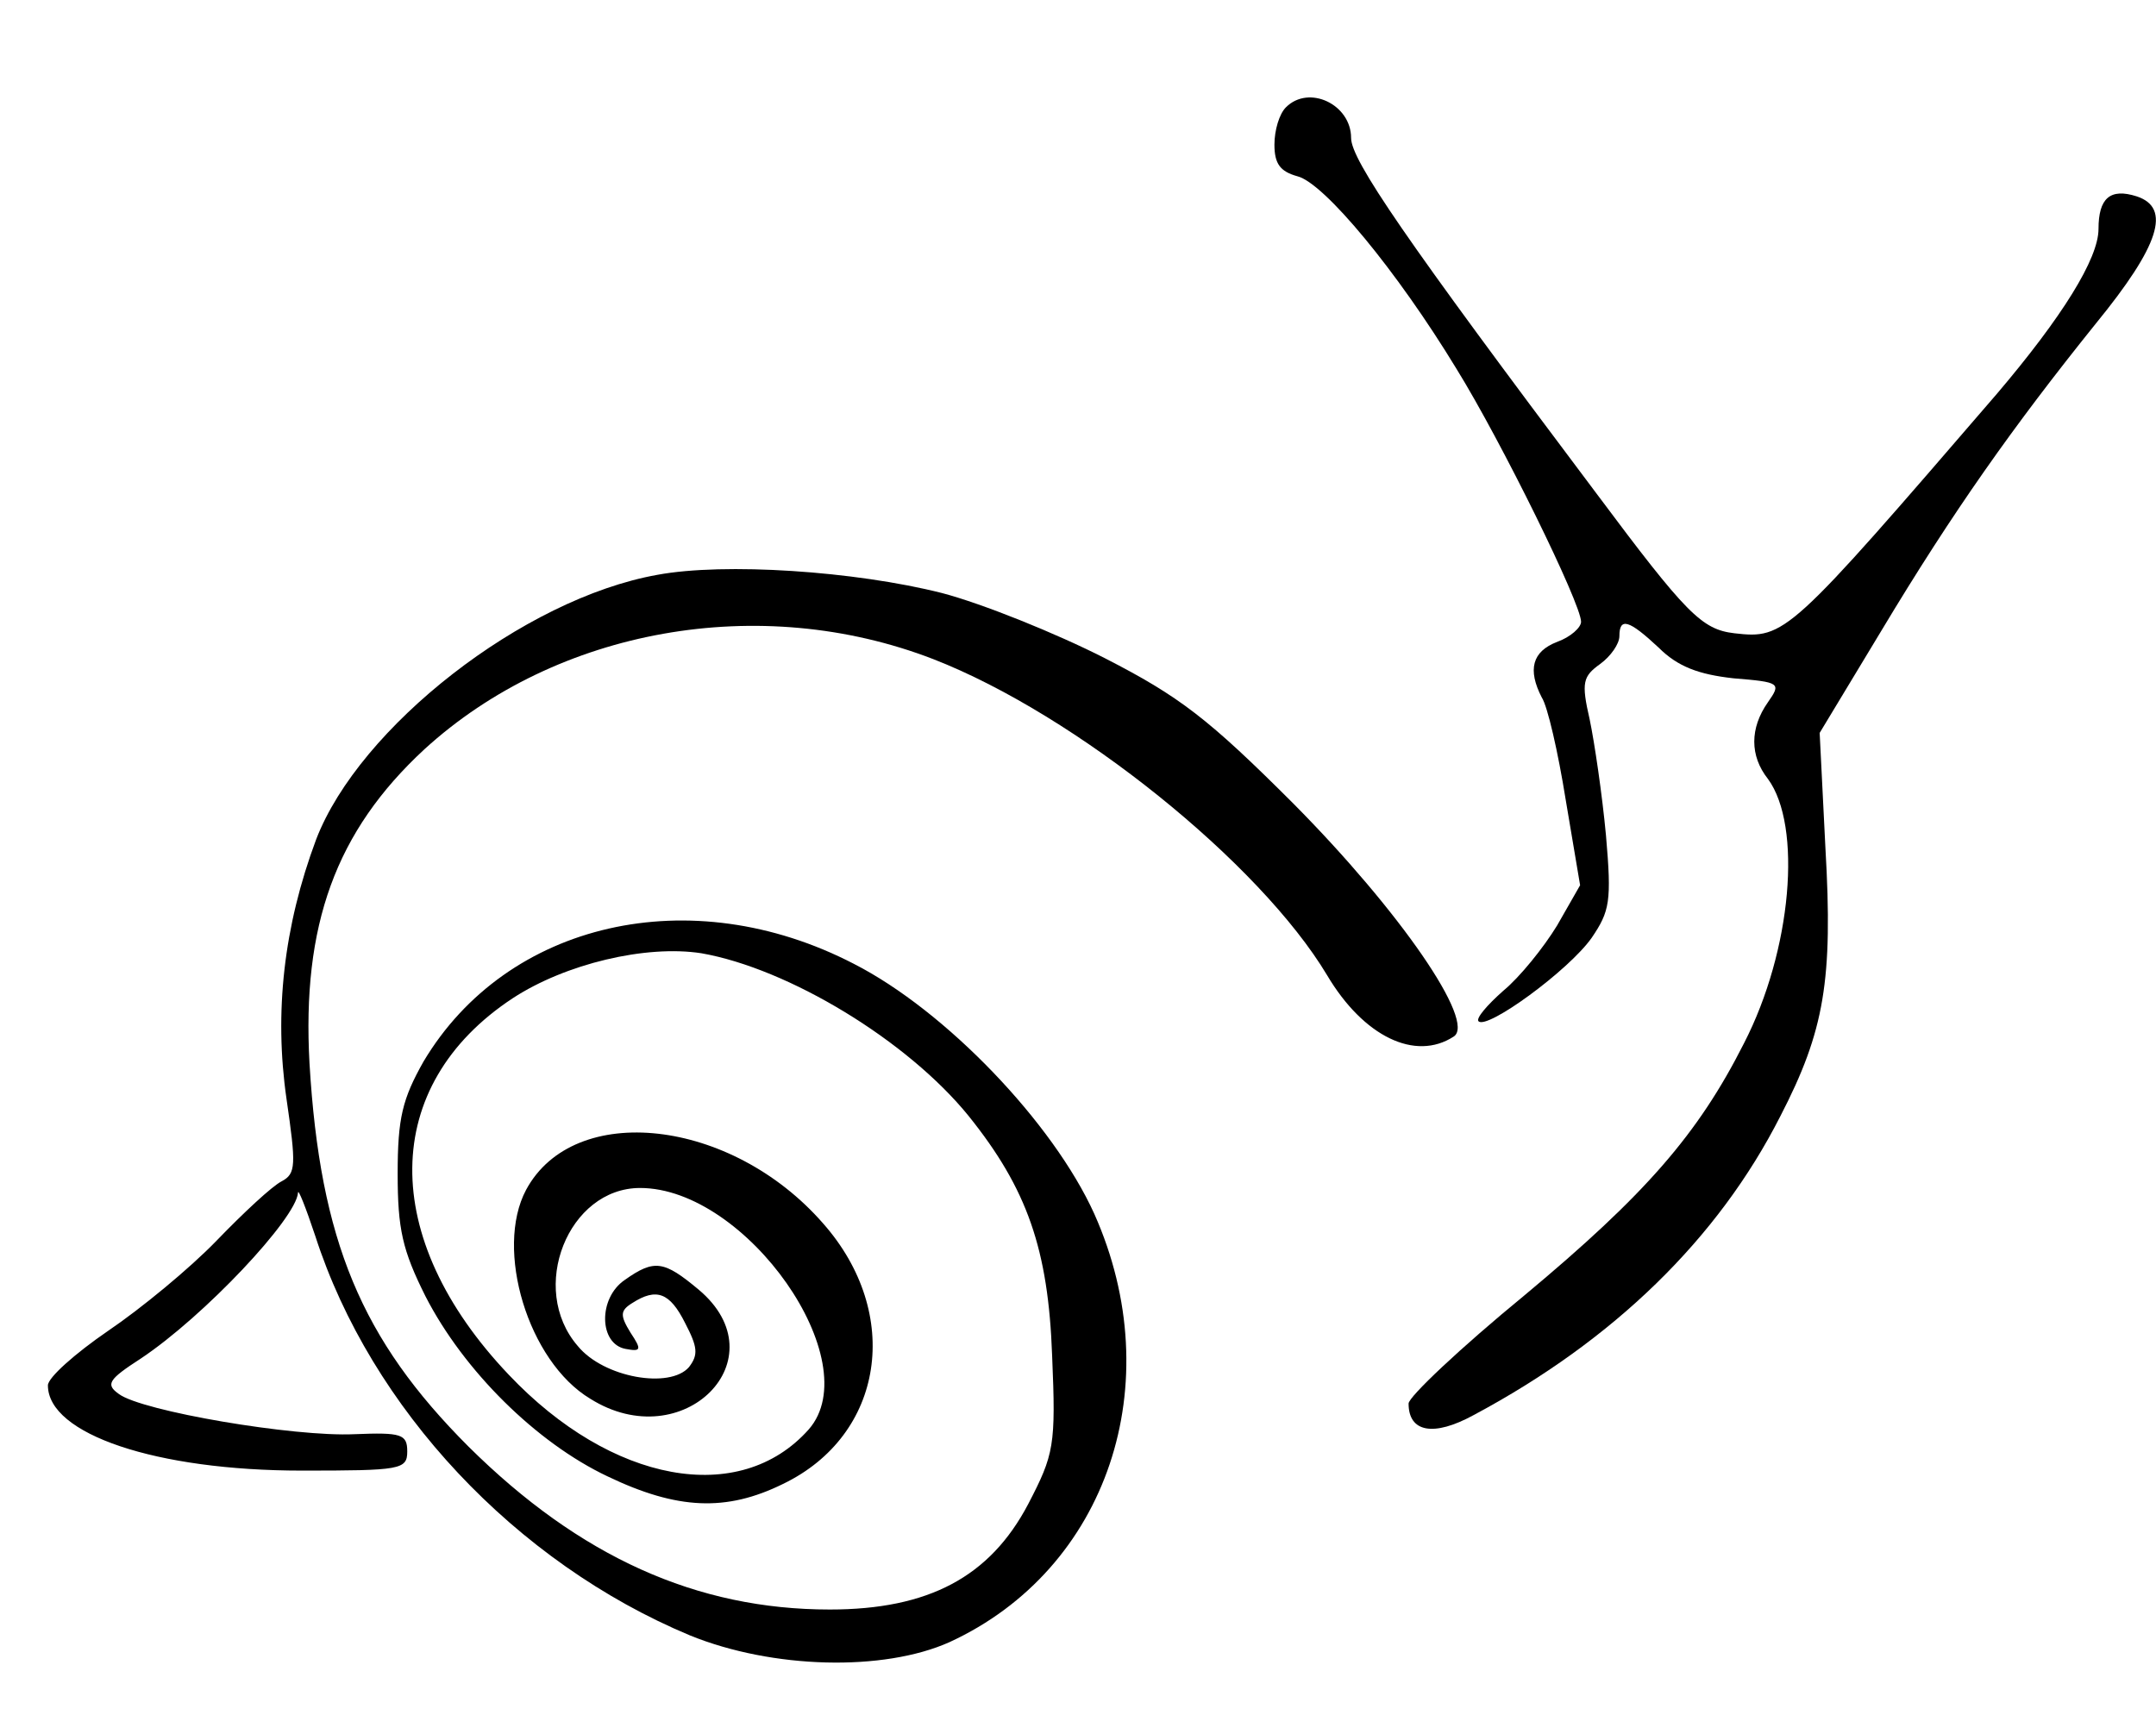
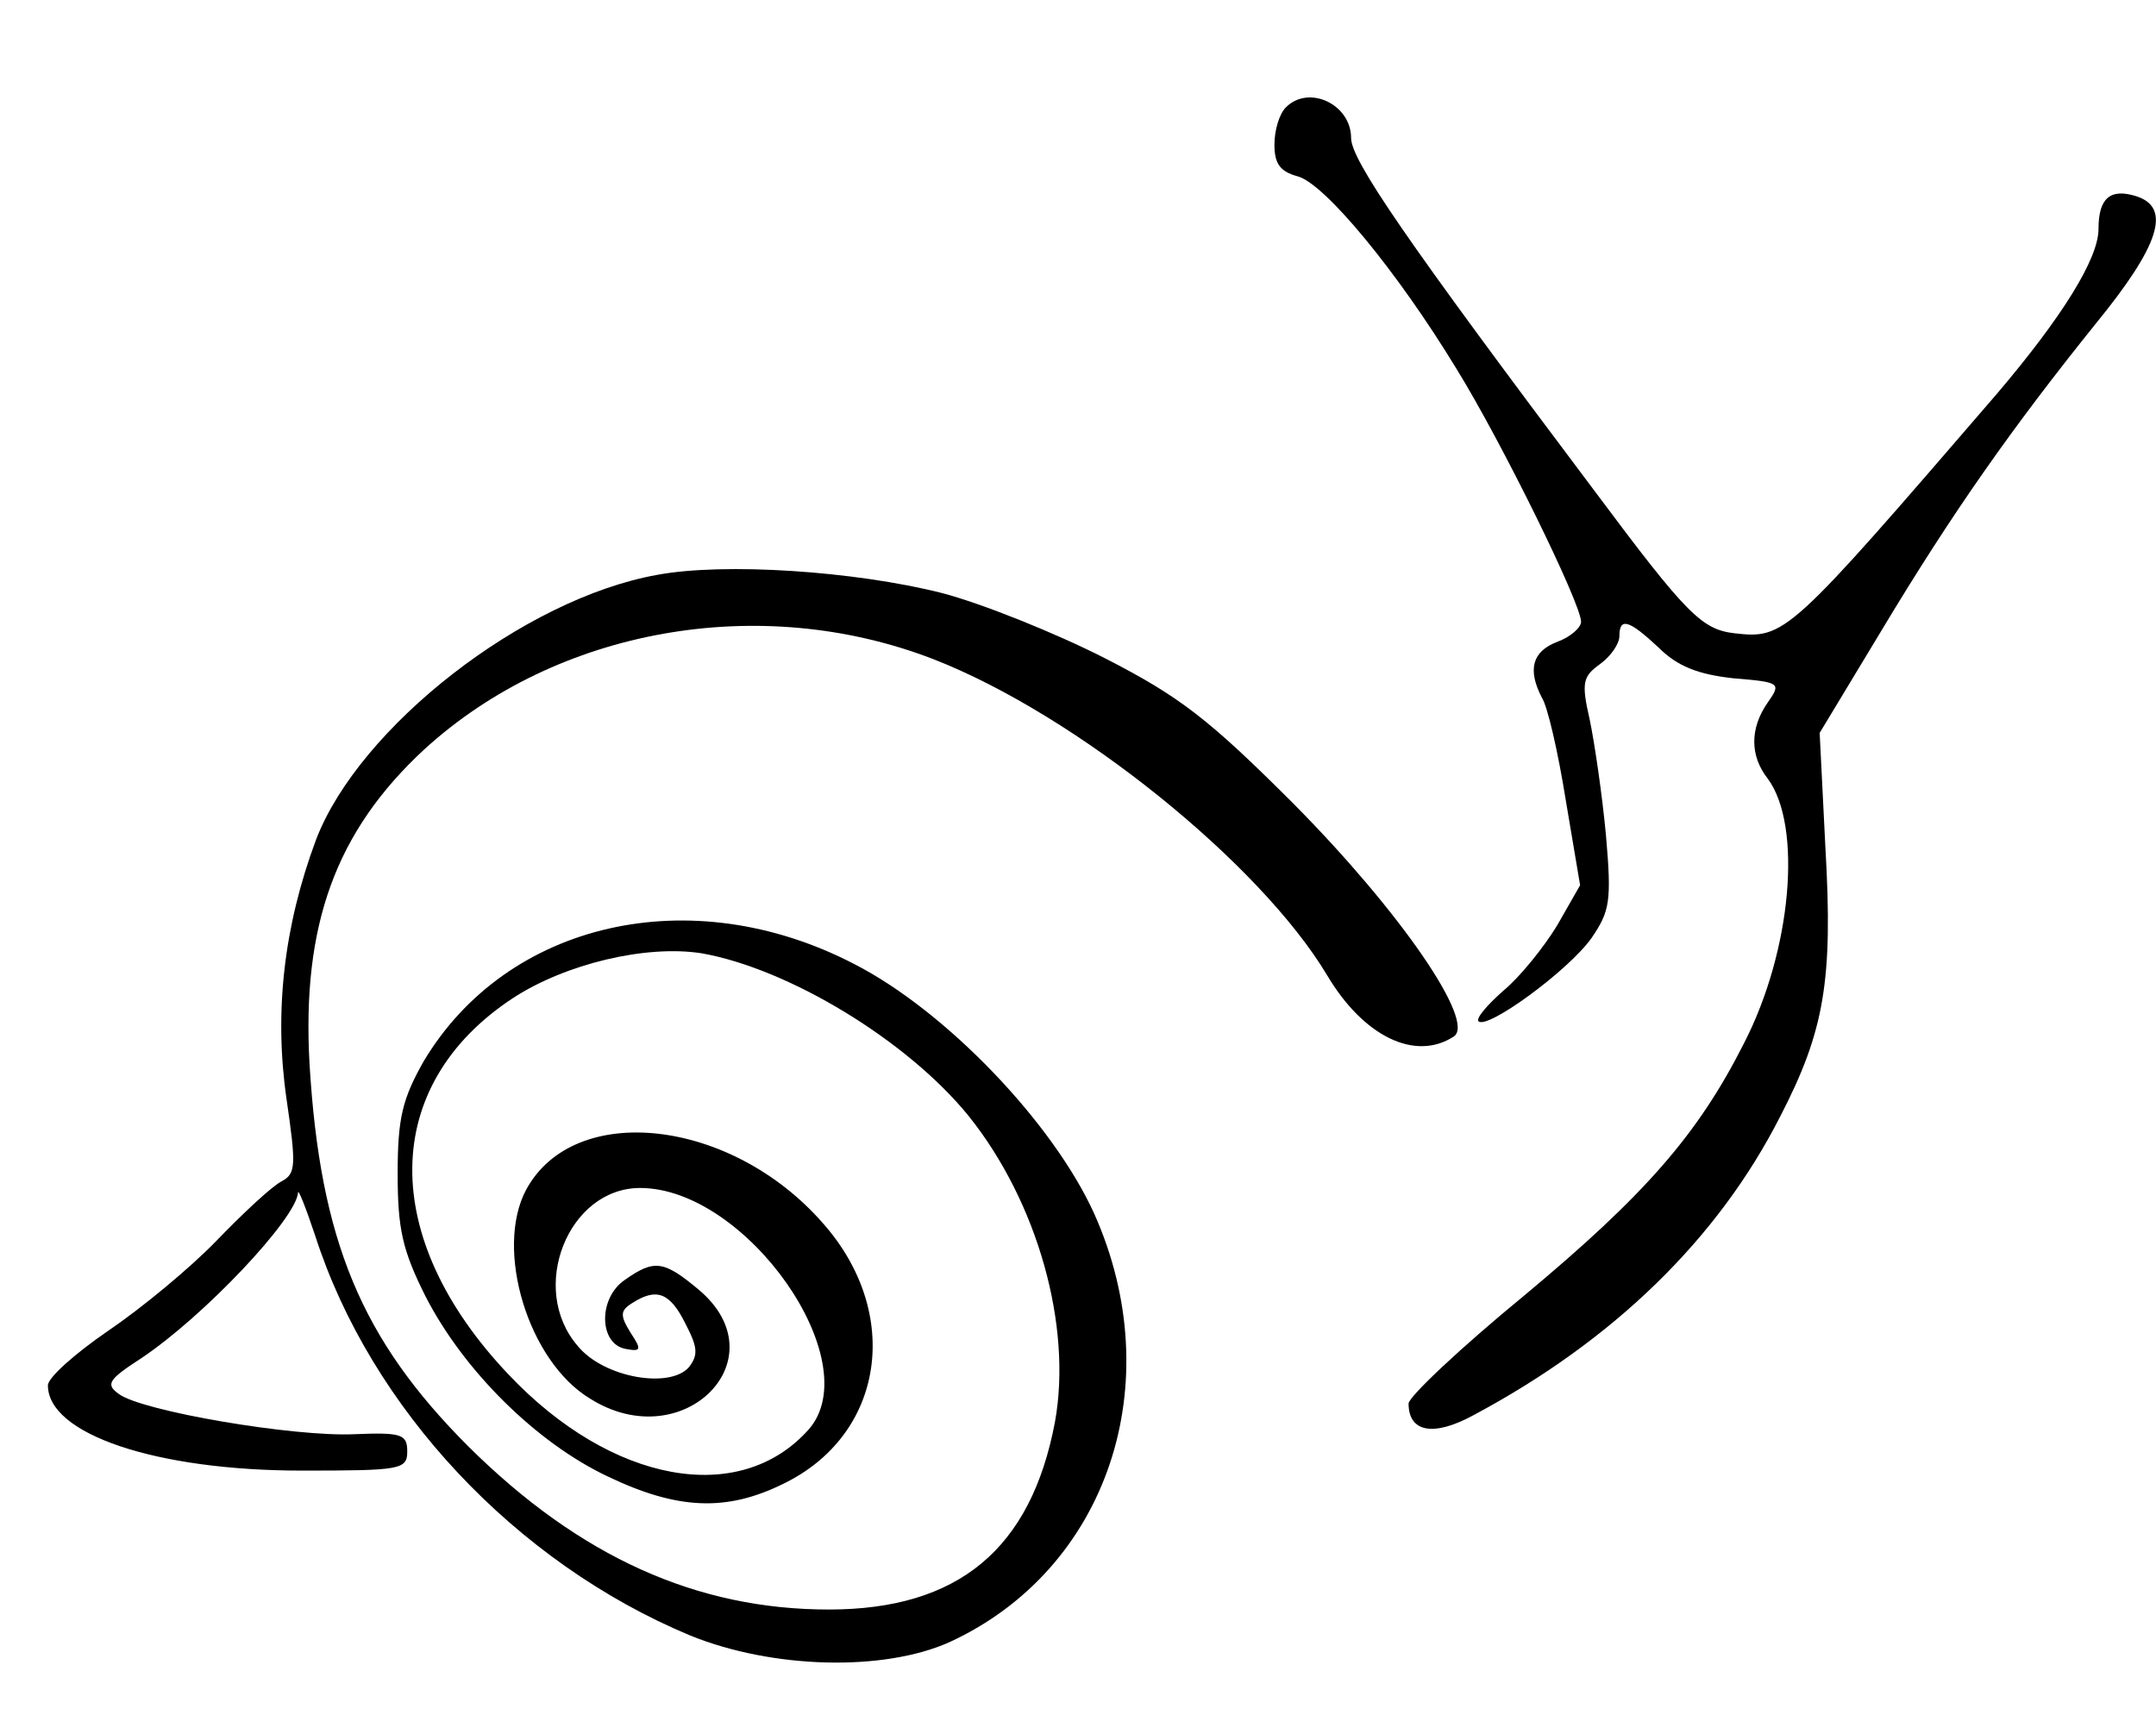
<svg xmlns="http://www.w3.org/2000/svg" version="1.0" width="225pt" height="179pt" viewBox="0 0 225 179" preserveAspectRatio="xMidYMid meet">
  <g transform="translate(0,179) scale(0.1,-0.1)" fill="#000000" stroke="none">
    <path d="M1342 1678 c-7 -7 -12 -24 -12 -39 0 -20 6 -28 24 -33 28 -7 104 -99 166 -201 47 -76 130 -245 130 -264 0 -6 -11 -16 -25 -21 -26 -10 -31 -29 -16 -58 6 -9 17 -57 25 -107 l15 -89 -24 -42 c-14 -23 -39 -54 -56 -68 -17 -15 -29 -29 -26 -32 9 -9 94 53 118 87 19 28 21 38 15 107 -4 43 -12 97 -17 121 -9 39 -7 45 11 58 11 8 20 21 20 29 0 20 10 17 41 -12 20 -20 42 -28 78 -32 49 -4 50 -5 36 -25 -19 -27 -19 -56 0 -80 36 -49 25 -179 -25 -276 -48 -95 -103 -158 -229 -263 -67 -55 -121 -106 -121 -113 0 -30 26 -35 68 -12 146 78 255 184 320 312 46 89 55 142 47 280 l-6 120 64 106 c75 125 138 214 224 321 67 82 79 121 43 133 -28 9 -40 -2 -40 -34 0 -31 -38 -92 -106 -172 -218 -253 -221 -256 -274 -250 -34 4 -50 20 -144 146 -200 266 -256 348 -256 371 0 35 -44 56 -68 32z" />
-     <path d="M686 1190 c-140 -25 -311 -159 -356 -276 -34 -91 -44 -181 -31 -271 10 -69 10 -78 -5 -86 -10 -5 -40 -33 -68 -62 -28 -29 -79 -71 -113 -94 -35 -24 -63 -49 -63 -57 0 -51 113 -89 265 -89 103 0 110 1 110 20 0 18 -6 20 -55 18 -63 -3 -222 24 -246 42 -14 10 -11 15 23 37 66 44 162 146 164 173 0 5 8 -15 18 -45 58 -180 209 -341 391 -417 86 -35 202 -38 271 -7 165 76 230 270 151 447 -43 95 -155 212 -251 261 -170 88 -362 44 -449 -102 -22 -39 -27 -59 -27 -117 0 -58 5 -80 29 -128 40 -78 116 -153 190 -188 73 -35 124 -37 183 -8 106 51 125 178 42 272 -96 110 -260 128 -310 35 -33 -62 2 -179 67 -218 97 -61 199 42 113 114 -36 30 -46 32 -77 10 -28 -19 -27 -67 1 -72 16 -3 17 -1 5 17 -11 18 -11 23 2 31 25 16 39 11 55 -21 13 -25 14 -33 4 -46 -20 -23 -89 -11 -116 22 -52 60 -10 165 65 165 111 0 238 -181 176 -252 -72 -81 -206 -56 -313 57 -136 143 -134 302 4 393 55 36 139 56 197 47 91 -16 215 -91 279 -170 61 -76 83 -139 87 -250 4 -94 2 -103 -25 -155 -40 -76 -104 -110 -207 -110 -139 0 -261 55 -377 170 -112 112 -155 215 -166 400 -8 144 27 242 120 328 138 126 350 164 531 94 149 -58 341 -213 411 -330 38 -64 92 -90 132 -64 24 15 -56 131 -167 243 -89 89 -119 112 -197 152 -51 26 -128 57 -170 68 -91 23 -227 32 -297 19z" />
+     <path d="M686 1190 c-140 -25 -311 -159 -356 -276 -34 -91 -44 -181 -31 -271 10 -69 10 -78 -5 -86 -10 -5 -40 -33 -68 -62 -28 -29 -79 -71 -113 -94 -35 -24 -63 -49 -63 -57 0 -51 113 -89 265 -89 103 0 110 1 110 20 0 18 -6 20 -55 18 -63 -3 -222 24 -246 42 -14 10 -11 15 23 37 66 44 162 146 164 173 0 5 8 -15 18 -45 58 -180 209 -341 391 -417 86 -35 202 -38 271 -7 165 76 230 270 151 447 -43 95 -155 212 -251 261 -170 88 -362 44 -449 -102 -22 -39 -27 -59 -27 -117 0 -58 5 -80 29 -128 40 -78 116 -153 190 -188 73 -35 124 -37 183 -8 106 51 125 178 42 272 -96 110 -260 128 -310 35 -33 -62 2 -179 67 -218 97 -61 199 42 113 114 -36 30 -46 32 -77 10 -28 -19 -27 -67 1 -72 16 -3 17 -1 5 17 -11 18 -11 23 2 31 25 16 39 11 55 -21 13 -25 14 -33 4 -46 -20 -23 -89 -11 -116 22 -52 60 -10 165 65 165 111 0 238 -181 176 -252 -72 -81 -206 -56 -313 57 -136 143 -134 302 4 393 55 36 139 56 197 47 91 -16 215 -91 279 -170 72 -90 108 -219 90 -319 -25 -133 -101 -196 -236 -196 -138 0 -260 55 -376 170 -112 112 -155 215 -166 400 -8 144 27 242 120 328 138 126 350 164 531 94 149 -58 341 -213 411 -330 38 -64 92 -90 132 -64 24 15 -56 131 -167 243 -89 89 -119 112 -197 152 -51 26 -128 57 -170 68 -91 23 -227 32 -297 19z" />
  </g>
</svg>
